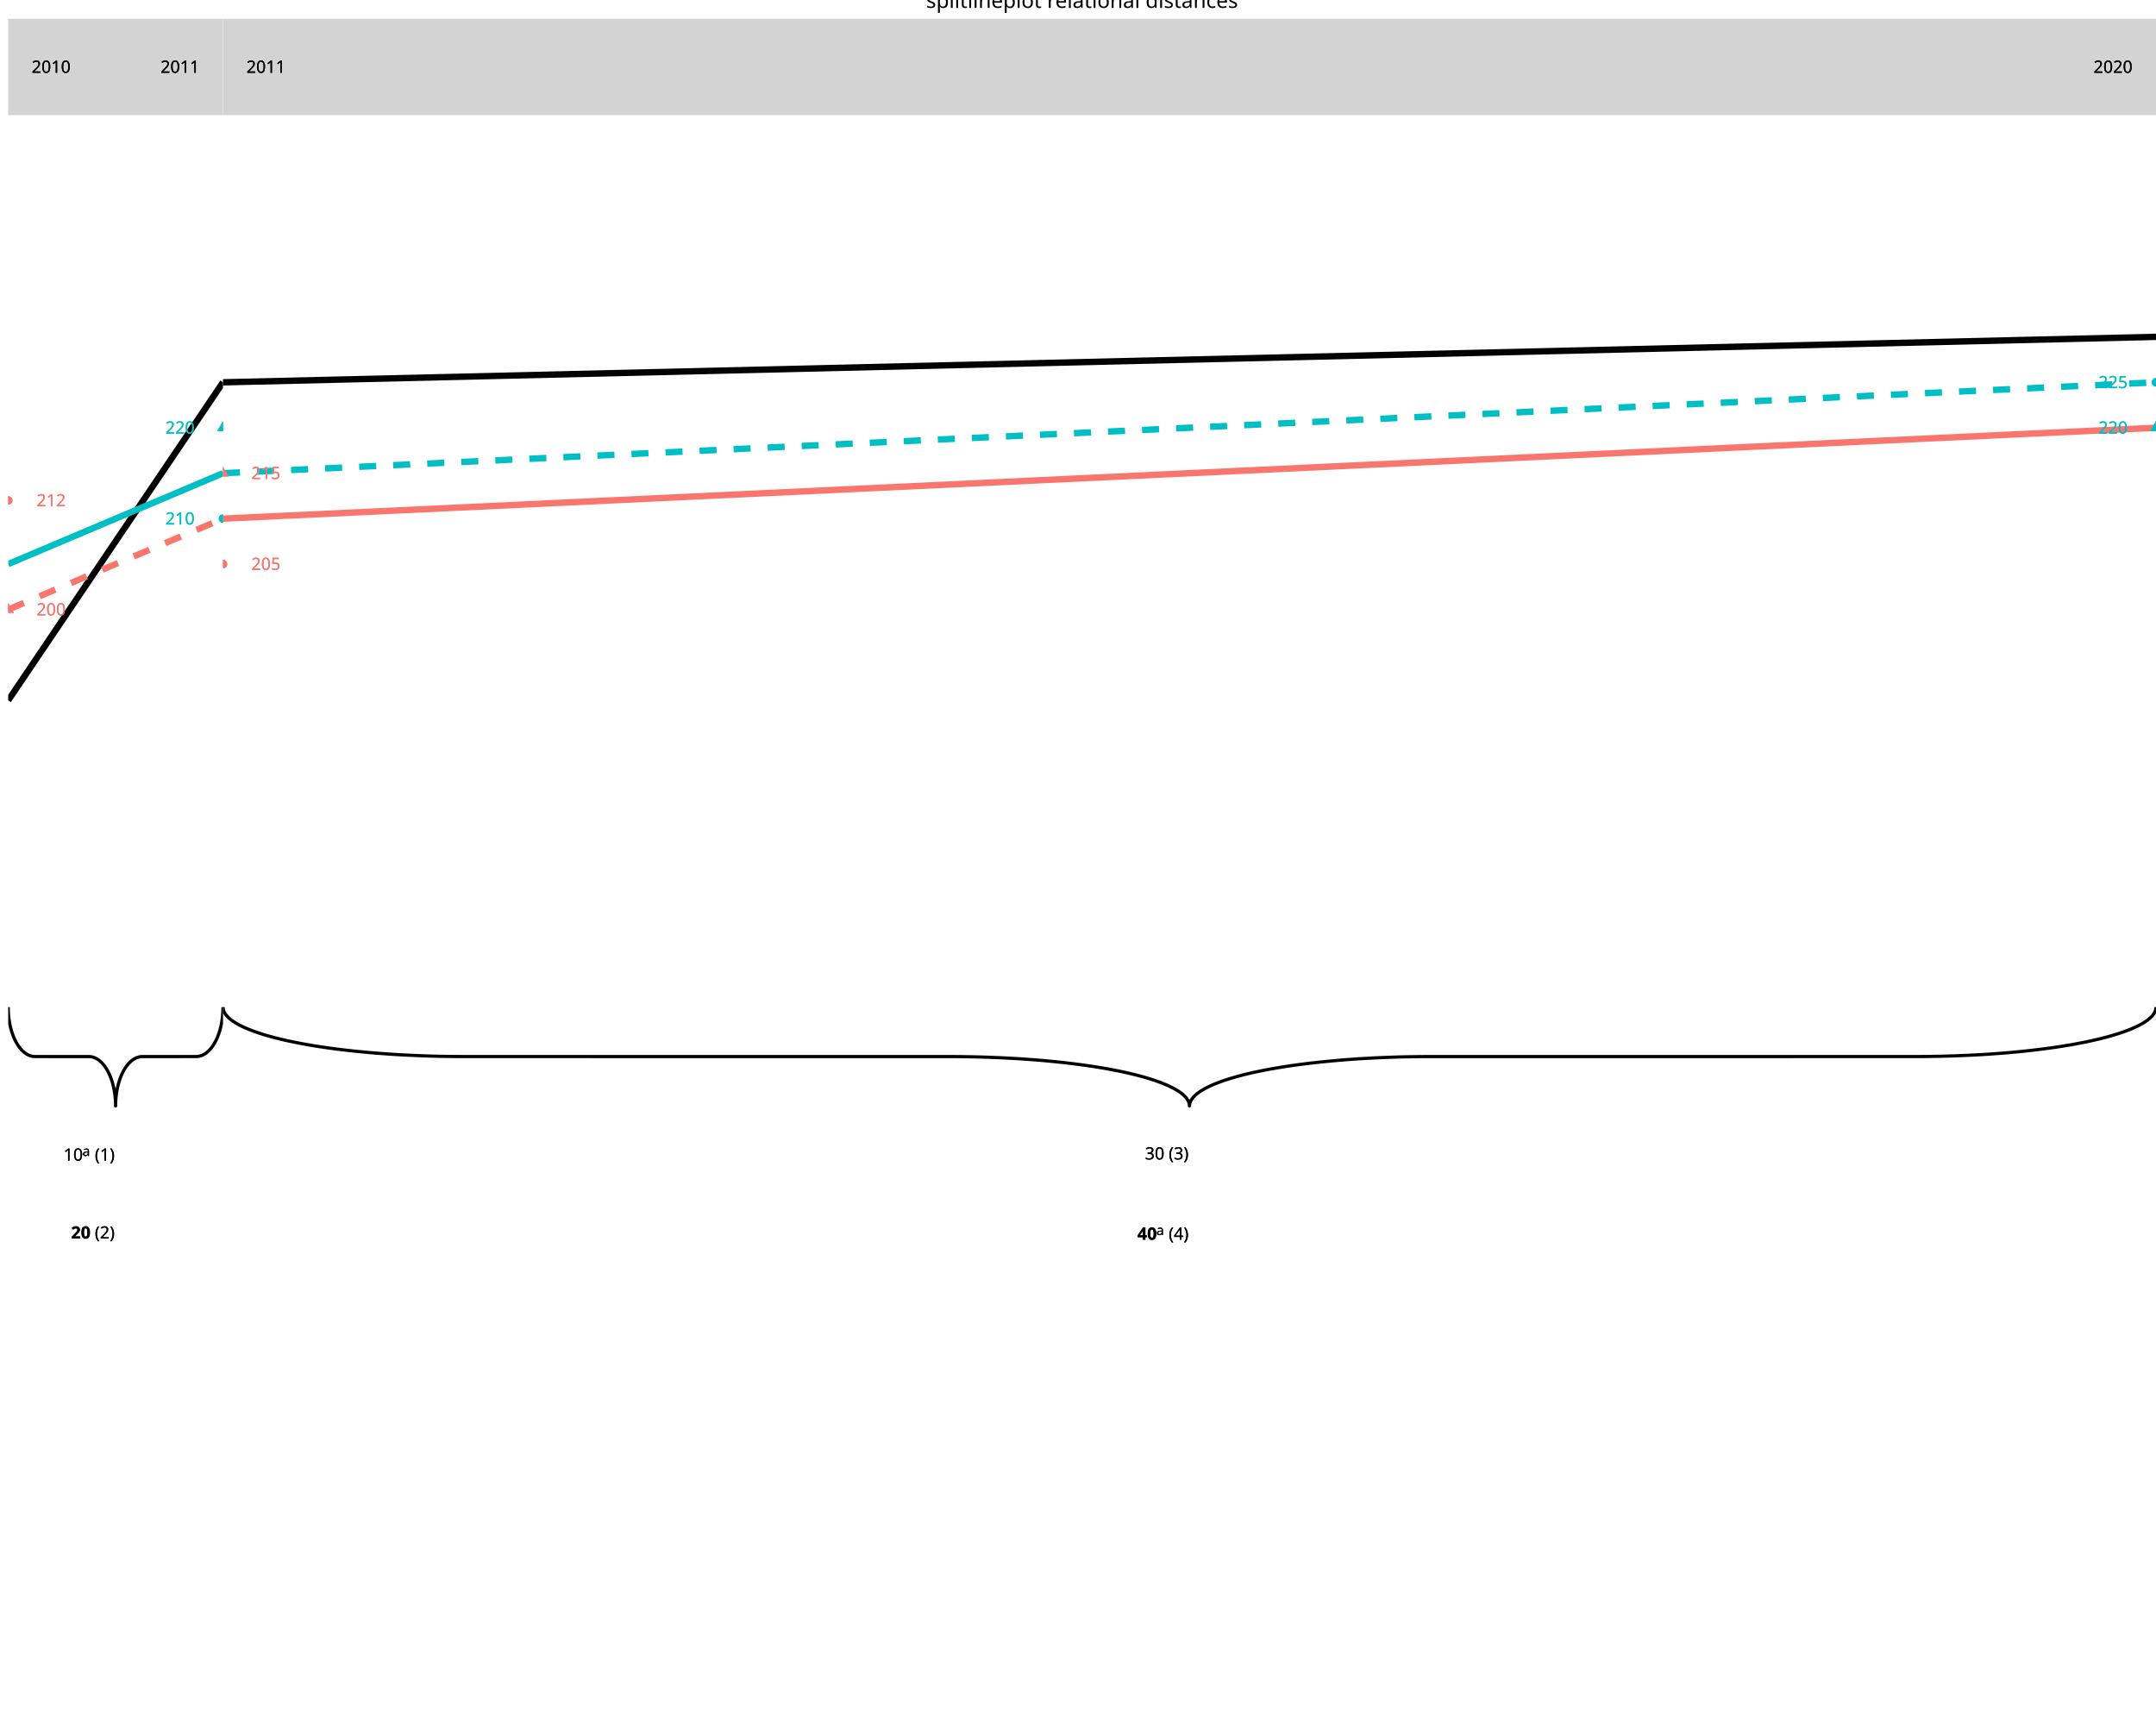
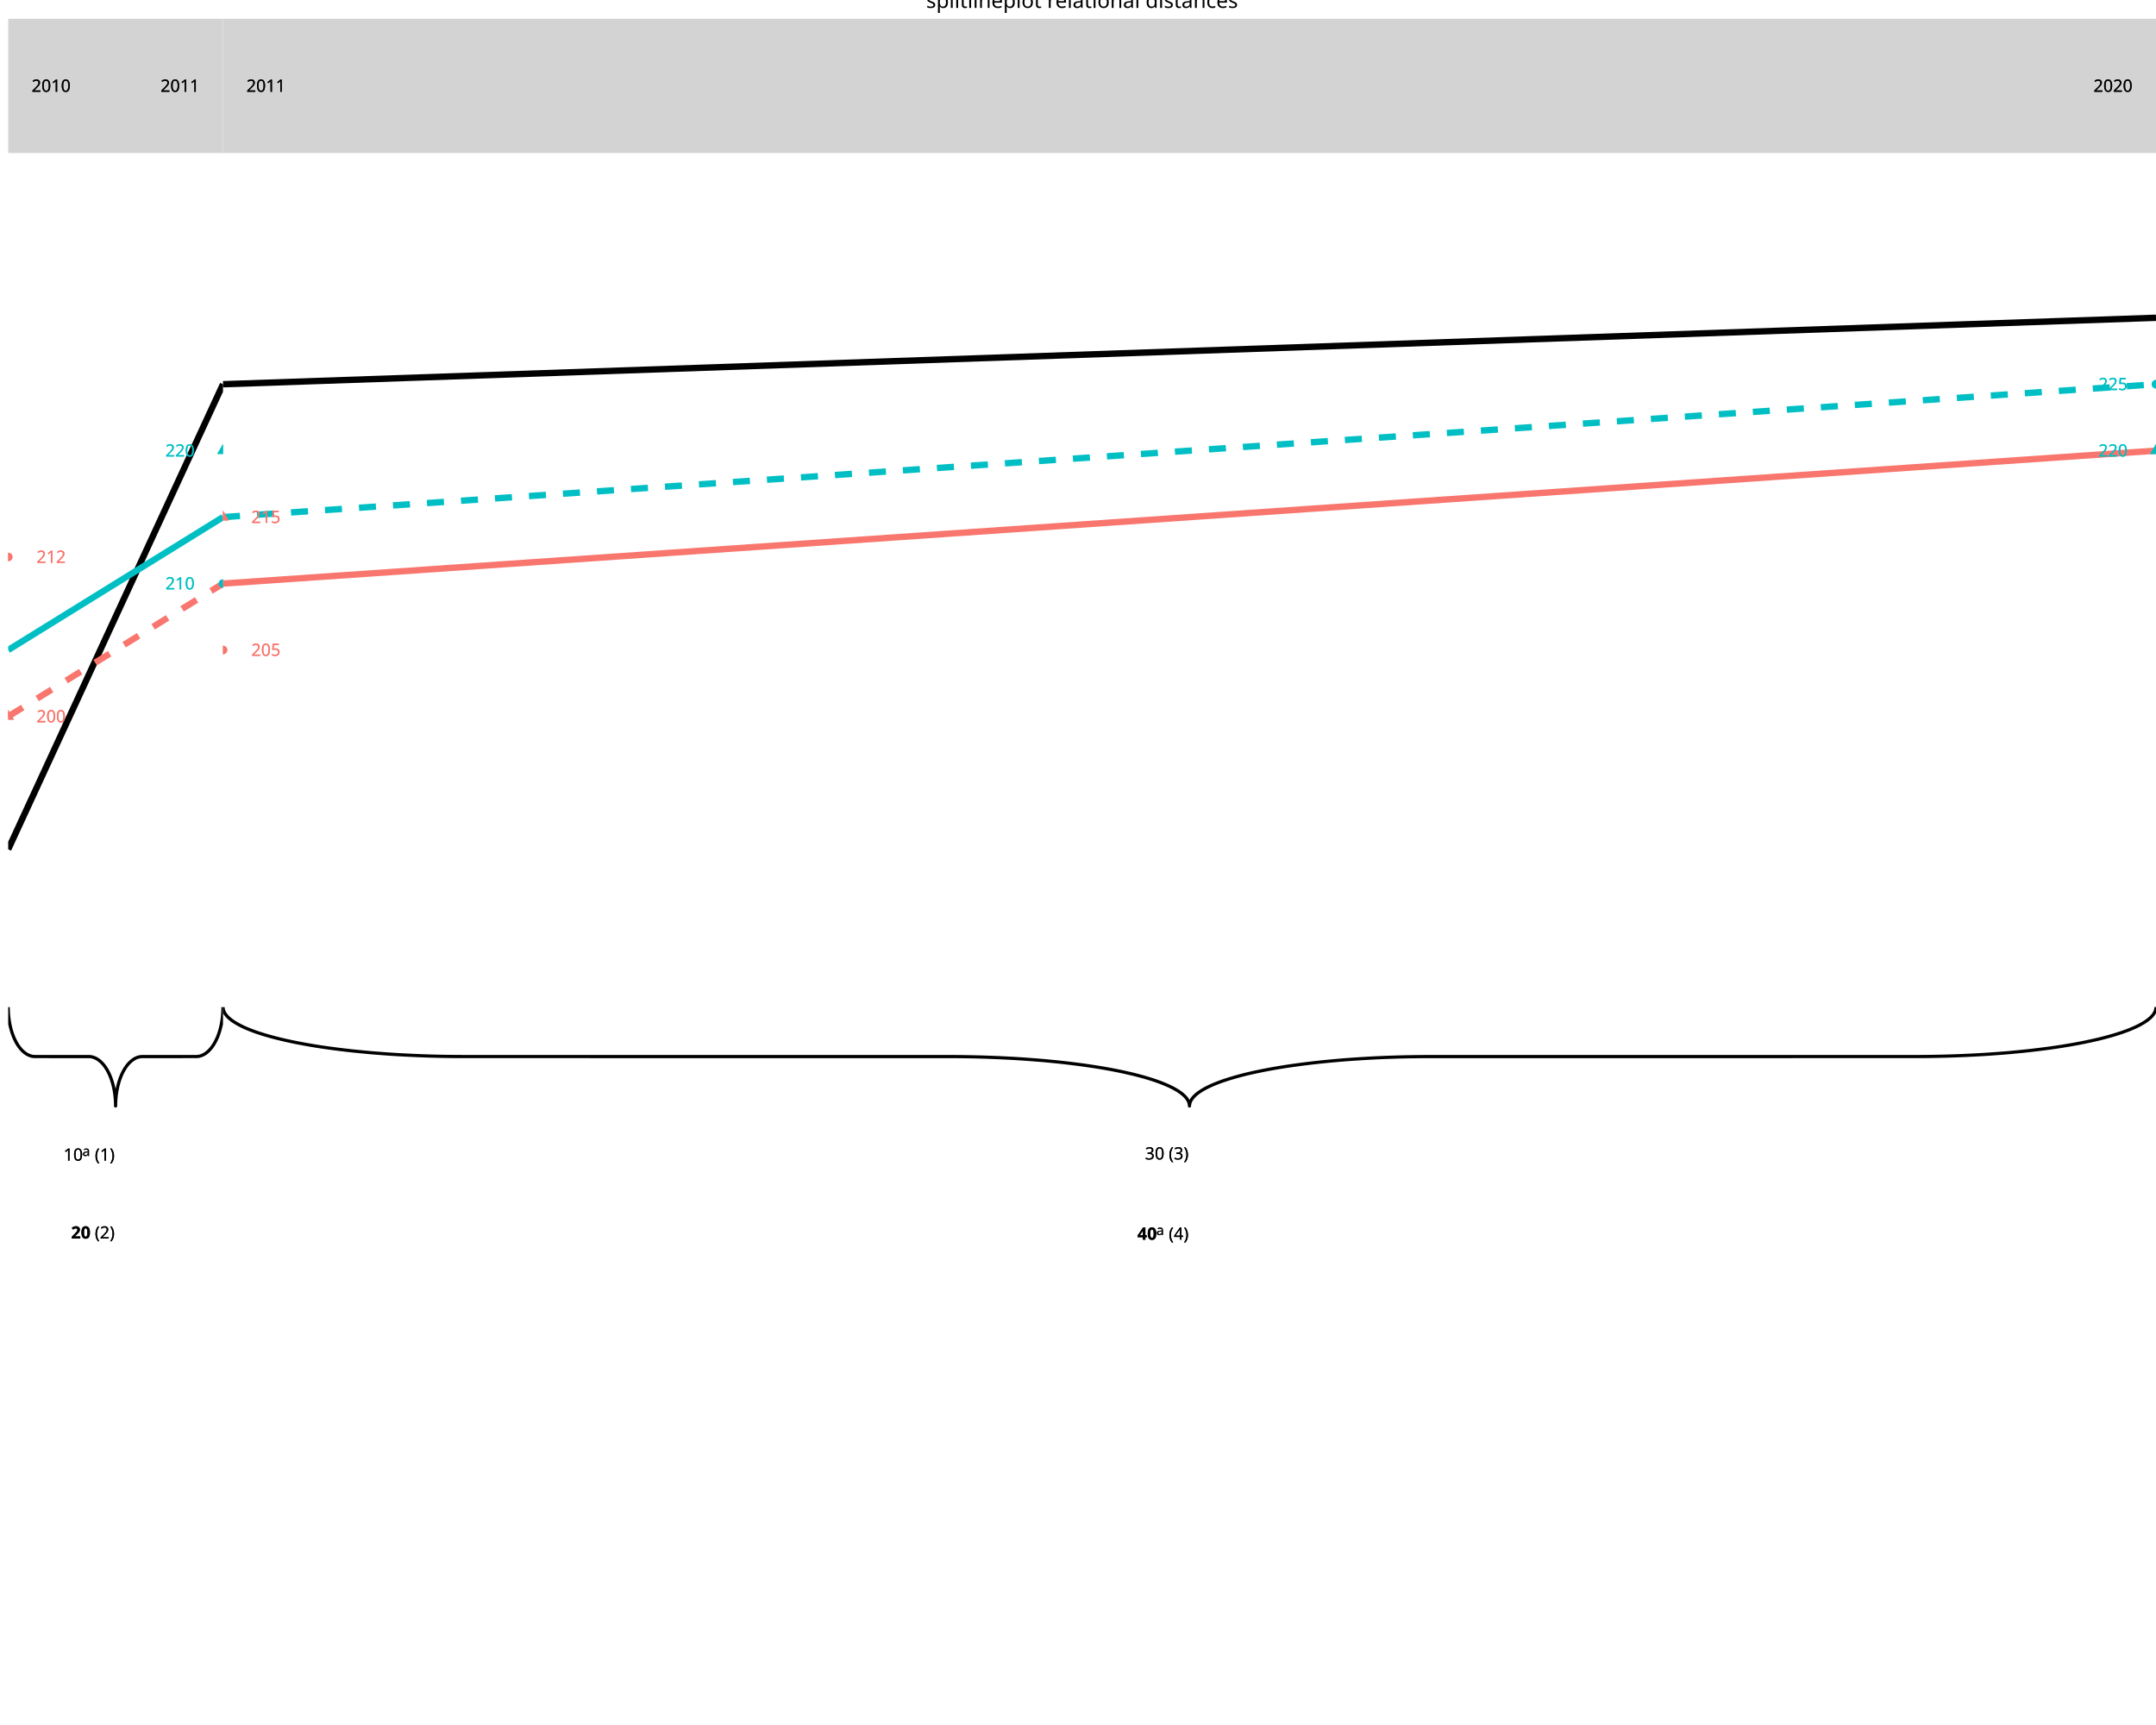
<svg xmlns="http://www.w3.org/2000/svg" class="svglite" data-engine-version="2.0" width="720.00pt" height="576.00pt" viewBox="0 0 720.00 576.00">
  <defs>
    <style type="text/css">
    .svglite line, .svglite polyline, .svglite polygon, .svglite path, .svglite rect, .svglite circle {
      fill: none;
      stroke: #000000;
      stroke-linecap: round;
      stroke-linejoin: round;
      stroke-miterlimit: 10.00;
    }
  </style>
  </defs>
  <rect width="100%" height="100%" style="stroke: none; fill: #FFFFFF;" />
  <defs>
    <clipPath id="cpMC4wMHw3MjAuMDB8MC4wMHw1NzYuMDA=">
      <rect x="0.00" y="0.00" width="720.00" height="576.00" />
    </clipPath>
  </defs>
  <g clip-path="url(#cpMC4wMHw3MjAuMDB8MC4wMHw1NzYuMDA=)">
</g>
  <defs>
    <clipPath id="cpMi43NHw3NC40N3w2LjI3fDQzMi4wMA==">
      <rect x="2.74" y="6.27" width="71.73" height="425.73" />
    </clipPath>
  </defs>
  <g clip-path="url(#cpMi43NHw3NC40N3w2LjI3fDQzMi4wMA==)">
    <polyline points="2.74,336.29 2.74,336.55 2.75,337.07 2.77,337.59 2.79,338.11 2.83,338.63 2.87,339.14 2.93,339.66 2.99,340.16 3.06,340.67 3.14,341.17 3.23,341.66 3.32,342.15 3.43,342.64 3.54,343.12 3.66,343.59 3.79,344.05 3.93,344.51 4.07,344.95 4.23,345.39 4.39,345.82 4.55,346.24 4.73,346.65 4.91,347.05 5.10,347.44 5.29,347.82 5.49,348.19 5.70,348.54 5.91,348.89 6.13,349.22 6.36,349.54 6.59,349.84 6.82,350.13 7.06,350.41 7.30,350.67 7.55,350.92 7.81,351.15 8.06,351.37 8.32,351.58 8.59,351.76 8.85,351.94 9.12,352.10 9.40,352.24 9.67,352.36 9.95,352.47 10.23,352.57 10.51,352.65 10.79,352.71 11.07,352.75 11.35,352.78 11.63,352.79 29.85,352.80 30.13,352.82 30.41,352.86 30.70,352.91 30.98,352.98 31.26,353.07 31.53,353.17 31.81,353.29 32.08,353.42 32.35,353.57 32.62,353.74 32.89,353.92 33.15,354.11 33.41,354.33 33.66,354.55 33.91,354.79 34.16,355.05 34.40,355.32 34.64,355.60 34.87,355.90 35.10,356.21 35.32,356.53 35.54,356.87 35.75,357.22 35.95,357.58 36.15,357.95 36.34,358.34 36.53,358.73 36.70,359.14 36.87,359.55 37.04,359.98 37.19,360.41 37.34,360.86 37.48,361.31 37.62,361.77 37.74,362.24 37.86,362.71 37.97,363.19 38.07,363.68 38.16,364.17 38.24,364.67 38.32,365.17 38.38,365.68 38.44,366.19 38.49,366.70 38.53,367.22 38.56,367.73 38.58,368.25 38.60,368.77 38.60,369.30 38.60,369.30 38.60,369.04 38.61,368.51 38.63,367.99 38.66,367.48 38.69,366.96 38.74,366.44 38.79,365.93 38.85,365.42 38.92,364.92 39.00,364.42 39.09,363.92 39.19,363.43 39.29,362.95 39.40,362.47 39.53,362.00 39.66,361.54 39.79,361.08 39.94,360.64 40.09,360.20 40.25,359.77 40.42,359.35 40.59,358.93 40.77,358.53 40.96,358.14 41.15,357.77 41.36,357.40 41.56,357.04 41.78,356.70 41.99,356.37 42.22,356.05 42.45,355.75 42.68,355.46 42.92,355.18 43.17,354.92 43.42,354.67 43.67,354.44 43.93,354.22 44.19,354.01 44.45,353.82 44.72,353.65 44.99,353.49 45.26,353.35 45.53,353.22 45.81,353.11 46.09,353.02 46.37,352.94 46.65,352.88 46.93,352.84 47.21,352.81 47.50,352.80 65.71,352.79 66.00,352.77 66.28,352.73 66.56,352.68 66.84,352.61 67.12,352.52 67.40,352.42 67.67,352.30 67.95,352.17 68.22,352.02 68.49,351.85 68.75,351.67 69.01,351.48 69.27,351.26 69.53,351.04 69.78,350.80 70.02,350.54 70.27,350.27 70.50,349.99 70.74,349.69 70.96,349.38 71.18,349.05 71.40,348.72 71.61,348.37 71.81,348.01 72.01,347.63 72.20,347.25 72.39,346.86 72.57,346.45 72.74,346.03 72.90,345.61 73.06,345.17 73.20,344.73 73.35,344.28 73.48,343.82 73.60,343.35 73.72,342.88 73.83,342.40 73.93,341.91 74.02,341.42 74.11,340.92 74.18,340.42 74.25,339.91 74.31,339.40 74.35,338.89 74.39,338.37 74.43,337.85 74.45,337.33 74.46,336.81 74.47,336.29 74.47,336.29 " style="stroke-width: 1.07; stroke-linecap: butt;" />
    <text x="21.20" y="387.56" style="font-size: 5.69px; font-family: sans;" textLength="6.33px" lengthAdjust="spacingAndGlyphs">10</text>
    <text x="27.53" y="385.99" style="font-size: 4.55px; font-family: sans;" textLength="2.53px" lengthAdjust="spacingAndGlyphs">a</text>
    <text x="31.65" y="387.56" style="font-size: 5.69px; font-family: sans;" textLength="6.95px" lengthAdjust="spacingAndGlyphs">(1)</text>
    <text x="23.74" y="413.57" style="font-size: 5.69px; font-weight: bold; font-family: sans;" textLength="6.33px" lengthAdjust="spacingAndGlyphs">20</text>
    <text x="31.65" y="413.57" style="font-size: 5.69px; font-family: sans;" textLength="6.95px" lengthAdjust="spacingAndGlyphs">(2)</text>
    <text x="21.20" y="387.56" style="font-size: 5.69px; font-family: sans;" textLength="6.33px" lengthAdjust="spacingAndGlyphs">10</text>
    <text x="27.53" y="385.99" style="font-size: 4.55px; font-family: sans;" textLength="2.53px" lengthAdjust="spacingAndGlyphs">a</text>
    <text x="31.65" y="387.56" style="font-size: 5.69px; font-family: sans;" textLength="6.95px" lengthAdjust="spacingAndGlyphs">(1)</text>
    <text x="23.74" y="413.57" style="font-size: 5.69px; font-weight: bold; font-family: sans;" textLength="6.33px" lengthAdjust="spacingAndGlyphs">20</text>
    <text x="31.65" y="413.57" style="font-size: 5.69px; font-family: sans;" textLength="6.95px" lengthAdjust="spacingAndGlyphs">(2)</text>
-     <line x1="2.74" y1="233.87" x2="74.47" y2="127.66" style="stroke-width: 2.13; stroke-linecap: butt;" />
-     <line x1="2.74" y1="203.53" x2="74.47" y2="173.18" style="stroke-width: 2.13; stroke: #F8766D; stroke-dasharray: 5.69,5.69; stroke-linecap: butt;" />
-     <line x1="2.74" y1="188.35" x2="74.47" y2="158.01" style="stroke-width: 2.13; stroke: #00BFC4; stroke-linecap: butt;" />
-     <polygon points="2.74,201.32 4.65,204.63 0.83,204.63 " style="stroke-width: 0.71; stroke: none; fill: #F8766D;" />
-     <polygon points="2.74,201.32 4.65,204.63 0.83,204.63 " style="stroke-width: 0.71; stroke: none; fill: #F8766D;" />
-     <circle cx="2.74" cy="167.11" r="1.42" style="stroke-width: 0.71; stroke: none; fill: #F8766D;" />
-     <circle cx="2.74" cy="167.11" r="1.42" style="stroke-width: 0.71; stroke: none; fill: #F8766D;" />
-     <circle cx="74.47" cy="173.18" r="1.42" style="stroke-width: 0.71; stroke: none; fill: #00BFC4;" />
-     <circle cx="74.47" cy="173.18" r="1.42" style="stroke-width: 0.71; stroke: none; fill: #00BFC4;" />
-     <polygon points="74.47,140.62 76.38,143.94 72.55,143.94 " style="stroke-width: 0.71; stroke: none; fill: #00BFC4;" />
-     <polygon points="74.47,140.62 76.38,143.94 72.55,143.94 " style="stroke-width: 0.71; stroke: none; fill: #00BFC4;" />
-     <text x="17.08" y="205.48" text-anchor="middle" style="font-size: 5.69px; fill: #F8766D; font-family: sans;" textLength="9.50px" lengthAdjust="spacingAndGlyphs">200</text>
-     <text x="17.08" y="205.48" text-anchor="middle" style="font-size: 5.69px; fill: #F8766D; font-family: sans;" textLength="9.50px" lengthAdjust="spacingAndGlyphs">200</text>
-     <text x="17.08" y="169.07" text-anchor="middle" style="font-size: 5.69px; fill: #F8766D; font-family: sans;" textLength="9.50px" lengthAdjust="spacingAndGlyphs">212</text>
-     <text x="17.08" y="169.07" text-anchor="middle" style="font-size: 5.69px; fill: #F8766D; font-family: sans;" textLength="9.50px" lengthAdjust="spacingAndGlyphs">212</text>
-     <text x="60.12" y="175.14" text-anchor="middle" style="font-size: 5.69px; fill: #00BFC4; font-family: sans;" textLength="9.50px" lengthAdjust="spacingAndGlyphs">210</text>
-     <text x="60.12" y="175.14" text-anchor="middle" style="font-size: 5.69px; fill: #00BFC4; font-family: sans;" textLength="9.50px" lengthAdjust="spacingAndGlyphs">210</text>
-     <text x="60.12" y="144.79" text-anchor="middle" style="font-size: 5.69px; fill: #00BFC4; font-family: sans;" textLength="9.50px" lengthAdjust="spacingAndGlyphs">220</text>
-     <text x="60.12" y="144.79" text-anchor="middle" style="font-size: 5.69px; fill: #00BFC4; font-family: sans;" textLength="9.50px" lengthAdjust="spacingAndGlyphs">220</text>
-     <rect x="2.74" y="6.27" width="71.73" height="32.17" style="stroke-width: 1.07; stroke: none; stroke-linecap: butt; stroke-linejoin: miter; fill: #D3D3D3;" />
-     <text x="17.08" y="24.31" text-anchor="middle" style="font-size: 5.69px; font-family: sans;" textLength="12.66px" lengthAdjust="spacingAndGlyphs">2010</text>
-     <text x="60.12" y="24.31" text-anchor="middle" style="font-size: 5.69px; font-family: sans;" textLength="12.66px" lengthAdjust="spacingAndGlyphs">2011</text>
-     <text x="17.08" y="24.31" text-anchor="middle" style="font-size: 5.69px; font-family: sans;" textLength="12.66px" lengthAdjust="spacingAndGlyphs">2010</text>
-     <text x="60.12" y="24.31" text-anchor="middle" style="font-size: 5.69px; font-family: sans;" textLength="12.66px" lengthAdjust="spacingAndGlyphs">2011</text>
+     <line x1="2.74" y1="283.60" x2="74.47" y2="128.30" style="stroke-width: 2.13; stroke-linecap: butt;" />
+     <line x1="2.74" y1="239.23" x2="74.47" y2="194.86" style="stroke-width: 2.13; stroke: #F8766D; stroke-dasharray: 5.69,5.69; stroke-linecap: butt;" />
+     <line x1="2.74" y1="217.04" x2="74.47" y2="172.67" style="stroke-width: 2.13; stroke: #00BFC4; stroke-linecap: butt;" />
+     <polygon points="2.74,237.02 4.65,240.33 0.83,240.33 " style="stroke-width: 0.71; stroke: none; fill: #F8766D;" />
+     <polygon points="2.74,237.02 4.65,240.33 0.83,240.33 " style="stroke-width: 0.71; stroke: none; fill: #F8766D;" />
+     <circle cx="2.74" cy="185.98" r="1.42" style="stroke-width: 0.71; stroke: none; fill: #F8766D;" />
+     <circle cx="2.74" cy="185.98" r="1.42" style="stroke-width: 0.71; stroke: none; fill: #F8766D;" />
+     <circle cx="74.47" cy="194.86" r="1.42" style="stroke-width: 0.71; stroke: none; fill: #00BFC4;" />
+     <circle cx="74.47" cy="194.86" r="1.42" style="stroke-width: 0.71; stroke: none; fill: #00BFC4;" />
+     <polygon points="74.47,148.27 76.38,151.59 72.55,151.59 " style="stroke-width: 0.71; stroke: none; fill: #00BFC4;" />
+     <polygon points="74.47,148.27 76.38,151.59 72.55,151.59 " style="stroke-width: 0.71; stroke: none; fill: #00BFC4;" />
+     <text x="17.08" y="241.19" text-anchor="middle" style="font-size: 5.69px; fill: #F8766D; font-family: sans;" textLength="9.50px" lengthAdjust="spacingAndGlyphs">200</text>
+     <text x="17.08" y="241.19" text-anchor="middle" style="font-size: 5.69px; fill: #F8766D; font-family: sans;" textLength="9.50px" lengthAdjust="spacingAndGlyphs">200</text>
+     <text x="17.08" y="187.94" text-anchor="middle" style="font-size: 5.69px; fill: #F8766D; font-family: sans;" textLength="9.50px" lengthAdjust="spacingAndGlyphs">212</text>
+     <text x="17.08" y="187.94" text-anchor="middle" style="font-size: 5.69px; fill: #F8766D; font-family: sans;" textLength="9.50px" lengthAdjust="spacingAndGlyphs">212</text>
+     <text x="60.12" y="196.81" text-anchor="middle" style="font-size: 5.69px; fill: #00BFC4; font-family: sans;" textLength="9.50px" lengthAdjust="spacingAndGlyphs">210</text>
+     <text x="60.12" y="196.81" text-anchor="middle" style="font-size: 5.69px; fill: #00BFC4; font-family: sans;" textLength="9.50px" lengthAdjust="spacingAndGlyphs">210</text>
+     <text x="60.12" y="152.44" text-anchor="middle" style="font-size: 5.69px; fill: #00BFC4; font-family: sans;" textLength="9.50px" lengthAdjust="spacingAndGlyphs">220</text>
+     <text x="60.12" y="152.44" text-anchor="middle" style="font-size: 5.69px; fill: #00BFC4; font-family: sans;" textLength="9.50px" lengthAdjust="spacingAndGlyphs">220</text>
+     <rect x="2.74" y="6.27" width="71.73" height="44.82" style="stroke-width: 1.07; stroke: none; stroke-linecap: butt; stroke-linejoin: miter; fill: #D3D3D3;" />
+     <text x="17.08" y="30.64" text-anchor="middle" style="font-size: 5.69px; font-family: sans;" textLength="12.66px" lengthAdjust="spacingAndGlyphs">2010</text>
+     <text x="60.12" y="30.64" text-anchor="middle" style="font-size: 5.69px; font-family: sans;" textLength="12.66px" lengthAdjust="spacingAndGlyphs">2011</text>
+     <text x="17.08" y="30.64" text-anchor="middle" style="font-size: 5.69px; font-family: sans;" textLength="12.66px" lengthAdjust="spacingAndGlyphs">2010</text>
+     <text x="60.12" y="30.64" text-anchor="middle" style="font-size: 5.69px; font-family: sans;" textLength="12.66px" lengthAdjust="spacingAndGlyphs">2011</text>
  </g>
  <g clip-path="url(#cpMC4wMHw3MjAuMDB8MC4wMHw1NzYuMDA=)">
</g>
  <defs>
    <clipPath id="cpNzQuNDd8NzIwLjAwfDYuMjd8NDMyLjAw">
      <rect x="74.47" y="6.27" width="645.53" height="425.73" />
    </clipPath>
  </defs>
  <g clip-path="url(#cpNzQuNDd8NzIwLjAwfDYuMjd8NDMyLjAw)">
    <polyline points="74.47,336.29 74.48,336.55 74.56,337.07 74.72,337.59 74.96,338.11 75.28,338.63 75.68,339.14 76.16,339.66 76.72,340.16 77.35,340.67 78.07,341.17 78.86,341.66 79.73,342.15 80.67,342.64 81.69,343.12 82.78,343.59 83.94,344.05 85.17,344.51 86.47,344.95 87.84,345.39 89.28,345.82 90.79,346.24 92.35,346.65 93.99,347.05 95.68,347.44 97.43,347.82 99.24,348.19 101.10,348.54 103.02,348.89 104.99,349.22 107.01,349.54 109.08,349.84 111.19,350.13 113.35,350.41 115.55,350.67 117.79,350.92 120.06,351.15 122.38,351.37 124.72,351.58 127.09,351.76 129.50,351.94 131.92,352.10 134.38,352.24 136.85,352.36 139.34,352.47 141.84,352.57 144.36,352.65 146.89,352.71 149.43,352.75 151.97,352.78 154.52,352.79 318.45,352.80 321.00,352.82 323.54,352.86 326.07,352.91 328.60,352.98 331.11,353.07 333.61,353.17 336.09,353.29 338.55,353.42 340.99,353.57 343.41,353.74 345.80,353.92 348.15,354.11 350.48,354.33 352.78,354.55 355.03,354.79 357.25,355.05 359.43,355.32 361.57,355.60 363.66,355.90 365.71,356.21 367.70,356.53 369.65,356.87 371.54,357.22 373.37,357.58 375.15,357.95 376.87,358.34 378.54,358.73 380.14,359.14 381.67,359.55 383.14,359.98 384.55,360.41 385.89,360.86 387.15,361.31 388.35,361.77 389.48,362.24 390.53,362.71 391.51,363.19 392.41,363.68 393.24,364.17 394.00,364.67 394.67,365.17 395.27,365.68 395.79,366.19 396.23,366.70 396.59,367.22 396.87,367.73 397.07,368.25 397.19,368.77 397.23,369.30 397.23,369.30 397.24,369.04 397.32,368.51 397.48,367.99 397.73,367.48 398.05,366.96 398.45,366.44 398.93,365.93 399.48,365.42 400.12,364.92 400.84,364.42 401.63,363.92 402.49,363.43 403.44,362.95 404.45,362.47 405.54,362.00 406.70,361.54 407.94,361.08 409.24,360.64 410.61,360.20 412.05,359.77 413.55,359.35 415.12,358.93 416.75,358.53 418.44,358.14 420.20,357.77 422.00,357.40 423.87,357.04 425.79,356.70 427.76,356.37 429.78,356.05 431.84,355.75 433.96,355.46 436.12,355.18 438.32,354.92 440.56,354.67 442.83,354.44 445.14,354.22 447.49,354.01 449.86,353.82 452.26,353.65 454.69,353.49 457.14,353.35 459.61,353.22 462.10,353.11 464.61,353.02 467.13,352.94 469.66,352.88 472.20,352.84 474.74,352.81 477.29,352.80 641.22,352.79 643.76,352.77 646.31,352.73 648.84,352.68 651.36,352.61 653.88,352.52 656.38,352.42 658.86,352.30 661.32,352.17 663.76,352.02 666.17,351.85 668.56,351.67 670.92,351.48 673.25,351.26 675.54,351.04 677.80,350.80 680.02,350.54 682.20,350.27 684.34,349.99 686.43,349.69 688.47,349.38 690.47,349.05 692.41,348.72 694.30,348.37 696.14,348.01 697.92,347.63 699.64,347.25 701.30,346.86 702.90,346.45 704.44,346.03 705.91,345.61 707.32,345.17 708.65,344.73 709.92,344.28 711.12,343.82 712.24,343.35 713.30,342.88 714.28,342.40 715.18,341.91 716.01,341.42 716.76,340.92 717.44,340.42 718.04,339.91 718.56,339.40 719.00,338.89 719.36,338.37 719.64,337.85 719.84,337.33 719.96,336.81 720.00,336.29 720.00,336.29 " style="stroke-width: 1.07; stroke-linecap: butt;" />
    <text x="382.37" y="387.16" style="font-size: 5.69px; font-family: sans;" textLength="6.33px" lengthAdjust="spacingAndGlyphs">30</text>
    <text x="390.28" y="387.16" style="font-size: 5.69px; font-family: sans;" textLength="6.95px" lengthAdjust="spacingAndGlyphs">(3)</text>
    <text x="379.83" y="413.96" style="font-size: 5.69px; font-weight: bold; font-family: sans;" textLength="6.33px" lengthAdjust="spacingAndGlyphs">40</text>
    <text x="386.16" y="412.39" style="font-size: 4.55px; font-family: sans;" textLength="2.53px" lengthAdjust="spacingAndGlyphs">a</text>
    <text x="390.28" y="413.96" style="font-size: 5.69px; font-family: sans;" textLength="6.95px" lengthAdjust="spacingAndGlyphs">(4)</text>
    <text x="382.37" y="387.16" style="font-size: 5.69px; font-family: sans;" textLength="6.33px" lengthAdjust="spacingAndGlyphs">30</text>
    <text x="390.28" y="387.16" style="font-size: 5.69px; font-family: sans;" textLength="6.95px" lengthAdjust="spacingAndGlyphs">(3)</text>
    <text x="379.83" y="413.96" style="font-size: 5.69px; font-weight: bold; font-family: sans;" textLength="6.33px" lengthAdjust="spacingAndGlyphs">40</text>
    <text x="386.16" y="412.39" style="font-size: 4.55px; font-family: sans;" textLength="2.53px" lengthAdjust="spacingAndGlyphs">a</text>
    <text x="390.28" y="413.96" style="font-size: 5.69px; font-family: sans;" textLength="6.95px" lengthAdjust="spacingAndGlyphs">(4)</text>
-     <line x1="74.47" y1="127.66" x2="720.00" y2="112.48" style="stroke-width: 2.13; stroke-linecap: butt;" />
-     <line x1="74.47" y1="173.18" x2="720.00" y2="142.83" style="stroke-width: 2.13; stroke: #F8766D; stroke-linecap: butt;" />
-     <line x1="74.47" y1="158.01" x2="720.00" y2="127.66" style="stroke-width: 2.13; stroke: #00BFC4; stroke-dasharray: 5.69,5.69; stroke-linecap: butt;" />
-     <polygon points="720.00,140.62 721.91,143.94 718.09,143.94 " style="stroke-width: 0.71; stroke: none; fill: #00BFC4;" />
-     <polygon points="720.00,140.62 721.91,143.94 718.09,143.94 " style="stroke-width: 0.71; stroke: none; fill: #00BFC4;" />
-     <circle cx="720.00" cy="127.66" r="1.42" style="stroke-width: 0.71; stroke: none; fill: #00BFC4;" />
-     <circle cx="720.00" cy="127.66" r="1.42" style="stroke-width: 0.71; stroke: none; fill: #00BFC4;" />
-     <circle cx="74.47" cy="188.35" r="1.42" style="stroke-width: 0.71; stroke: none; fill: #F8766D;" />
-     <circle cx="74.47" cy="188.35" r="1.42" style="stroke-width: 0.71; stroke: none; fill: #F8766D;" />
-     <polygon points="74.47,155.79 76.38,159.11 72.55,159.11 " style="stroke-width: 0.71; stroke: none; fill: #F8766D;" />
-     <polygon points="74.47,155.79 76.38,159.11 72.55,159.11 " style="stroke-width: 0.71; stroke: none; fill: #F8766D;" />
-     <text x="705.65" y="144.79" text-anchor="middle" style="font-size: 5.69px; fill: #00BFC4; font-family: sans;" textLength="9.50px" lengthAdjust="spacingAndGlyphs">220</text>
-     <text x="705.65" y="144.79" text-anchor="middle" style="font-size: 5.69px; fill: #00BFC4; font-family: sans;" textLength="9.50px" lengthAdjust="spacingAndGlyphs">220</text>
-     <text x="705.65" y="129.62" text-anchor="middle" style="font-size: 5.69px; fill: #00BFC4; font-family: sans;" textLength="9.50px" lengthAdjust="spacingAndGlyphs">225</text>
-     <text x="705.65" y="129.62" text-anchor="middle" style="font-size: 5.69px; fill: #00BFC4; font-family: sans;" textLength="9.50px" lengthAdjust="spacingAndGlyphs">225</text>
-     <text x="88.81" y="190.31" text-anchor="middle" style="font-size: 5.69px; fill: #F8766D; font-family: sans;" textLength="9.50px" lengthAdjust="spacingAndGlyphs">205</text>
-     <text x="88.81" y="190.31" text-anchor="middle" style="font-size: 5.69px; fill: #F8766D; font-family: sans;" textLength="9.50px" lengthAdjust="spacingAndGlyphs">205</text>
-     <text x="88.81" y="159.96" text-anchor="middle" style="font-size: 5.69px; fill: #F8766D; font-family: sans;" textLength="9.50px" lengthAdjust="spacingAndGlyphs">215</text>
-     <text x="88.81" y="159.96" text-anchor="middle" style="font-size: 5.69px; fill: #F8766D; font-family: sans;" textLength="9.50px" lengthAdjust="spacingAndGlyphs">215</text>
-     <rect x="74.47" y="6.27" width="645.53" height="32.17" style="stroke-width: 1.07; stroke: none; stroke-linecap: butt; stroke-linejoin: miter; fill: #D3D3D3;" />
-     <text x="88.81" y="24.31" text-anchor="middle" style="font-size: 5.69px; font-family: sans;" textLength="12.66px" lengthAdjust="spacingAndGlyphs">2011</text>
-     <text x="705.65" y="24.31" text-anchor="middle" style="font-size: 5.69px; font-family: sans;" textLength="12.66px" lengthAdjust="spacingAndGlyphs">2020</text>
-     <text x="88.81" y="24.31" text-anchor="middle" style="font-size: 5.69px; font-family: sans;" textLength="12.66px" lengthAdjust="spacingAndGlyphs">2011</text>
-     <text x="705.65" y="24.31" text-anchor="middle" style="font-size: 5.69px; font-family: sans;" textLength="12.66px" lengthAdjust="spacingAndGlyphs">2020</text>
+     <line x1="74.47" y1="128.30" x2="720.00" y2="106.11" style="stroke-width: 2.13; stroke-linecap: butt;" />
+     <line x1="74.47" y1="194.86" x2="720.00" y2="150.48" style="stroke-width: 2.13; stroke: #F8766D; stroke-linecap: butt;" />
+     <line x1="74.47" y1="172.67" x2="720.00" y2="128.30" style="stroke-width: 2.13; stroke: #00BFC4; stroke-dasharray: 5.69,5.69; stroke-linecap: butt;" />
+     <polygon points="720.00,148.27 721.91,151.59 718.09,151.59 " style="stroke-width: 0.71; stroke: none; fill: #00BFC4;" />
+     <polygon points="720.00,148.27 721.91,151.59 718.09,151.59 " style="stroke-width: 0.71; stroke: none; fill: #00BFC4;" />
+     <circle cx="720.00" cy="128.30" r="1.42" style="stroke-width: 0.71; stroke: none; fill: #00BFC4;" />
+     <circle cx="720.00" cy="128.30" r="1.42" style="stroke-width: 0.71; stroke: none; fill: #00BFC4;" />
+     <circle cx="74.47" cy="217.04" r="1.42" style="stroke-width: 0.71; stroke: none; fill: #F8766D;" />
+     <circle cx="74.47" cy="217.04" r="1.42" style="stroke-width: 0.71; stroke: none; fill: #F8766D;" />
+     <polygon points="74.47,170.46 76.38,173.77 72.55,173.77 " style="stroke-width: 0.71; stroke: none; fill: #F8766D;" />
+     <polygon points="74.47,170.46 76.38,173.77 72.55,173.77 " style="stroke-width: 0.71; stroke: none; fill: #F8766D;" />
+     <text x="705.65" y="152.44" text-anchor="middle" style="font-size: 5.69px; fill: #00BFC4; font-family: sans;" textLength="9.50px" lengthAdjust="spacingAndGlyphs">220</text>
+     <text x="705.65" y="152.44" text-anchor="middle" style="font-size: 5.69px; fill: #00BFC4; font-family: sans;" textLength="9.50px" lengthAdjust="spacingAndGlyphs">220</text>
+     <text x="705.65" y="130.25" text-anchor="middle" style="font-size: 5.69px; fill: #00BFC4; font-family: sans;" textLength="9.50px" lengthAdjust="spacingAndGlyphs">225</text>
+     <text x="705.65" y="130.25" text-anchor="middle" style="font-size: 5.69px; fill: #00BFC4; font-family: sans;" textLength="9.50px" lengthAdjust="spacingAndGlyphs">225</text>
+     <text x="88.81" y="219.00" text-anchor="middle" style="font-size: 5.69px; fill: #F8766D; font-family: sans;" textLength="9.50px" lengthAdjust="spacingAndGlyphs">205</text>
+     <text x="88.81" y="219.00" text-anchor="middle" style="font-size: 5.69px; fill: #F8766D; font-family: sans;" textLength="9.50px" lengthAdjust="spacingAndGlyphs">205</text>
+     <text x="88.81" y="174.63" text-anchor="middle" style="font-size: 5.69px; fill: #F8766D; font-family: sans;" textLength="9.50px" lengthAdjust="spacingAndGlyphs">215</text>
+     <text x="88.81" y="174.63" text-anchor="middle" style="font-size: 5.69px; fill: #F8766D; font-family: sans;" textLength="9.50px" lengthAdjust="spacingAndGlyphs">215</text>
+     <rect x="74.47" y="6.27" width="645.53" height="44.82" style="stroke-width: 1.07; stroke: none; stroke-linecap: butt; stroke-linejoin: miter; fill: #D3D3D3;" />
+     <text x="88.81" y="30.64" text-anchor="middle" style="font-size: 5.69px; font-family: sans;" textLength="12.66px" lengthAdjust="spacingAndGlyphs">2011</text>
+     <text x="705.65" y="30.64" text-anchor="middle" style="font-size: 5.69px; font-family: sans;" textLength="12.66px" lengthAdjust="spacingAndGlyphs">2020</text>
+     <text x="88.81" y="30.64" text-anchor="middle" style="font-size: 5.69px; font-family: sans;" textLength="12.66px" lengthAdjust="spacingAndGlyphs">2011</text>
+     <text x="705.65" y="30.64" text-anchor="middle" style="font-size: 5.69px; font-family: sans;" textLength="12.66px" lengthAdjust="spacingAndGlyphs">2020</text>
  </g>
  <g clip-path="url(#cpMC4wMHw3MjAuMDB8MC4wMHw1NzYuMDA=)">
</g>
  <defs>
    <clipPath id="cpMi43NHw3NC40N3w2LjI3fDYuMjc=">
      <rect x="2.74" y="6.27" width="71.73" height="0.00" />
    </clipPath>
  </defs>
  <g clip-path="url(#cpMi43NHw3NC40N3w2LjI3fDYuMjc=)">
</g>
  <g clip-path="url(#cpMC4wMHw3MjAuMDB8MC4wMHw1NzYuMDA=)">
</g>
  <defs>
    <clipPath id="cpNzQuNDd8NzIwLjAwfDYuMjd8Ni4yNw==">
      <rect x="74.47" y="6.27" width="645.53" height="0.00" />
    </clipPath>
  </defs>
  <g clip-path="url(#cpNzQuNDd8NzIwLjAwfDYuMjd8Ni4yNw==)">
</g>
  <g clip-path="url(#cpMC4wMHw3MjAuMDB8MC4wMHw1NzYuMDA=)">
    <text x="361.37" y="2.64" text-anchor="middle" style="font-size: 7.00px; font-family: sans;" textLength="96.50px" lengthAdjust="spacingAndGlyphs">splitlineplot relational distances</text>
  </g>
</svg>
